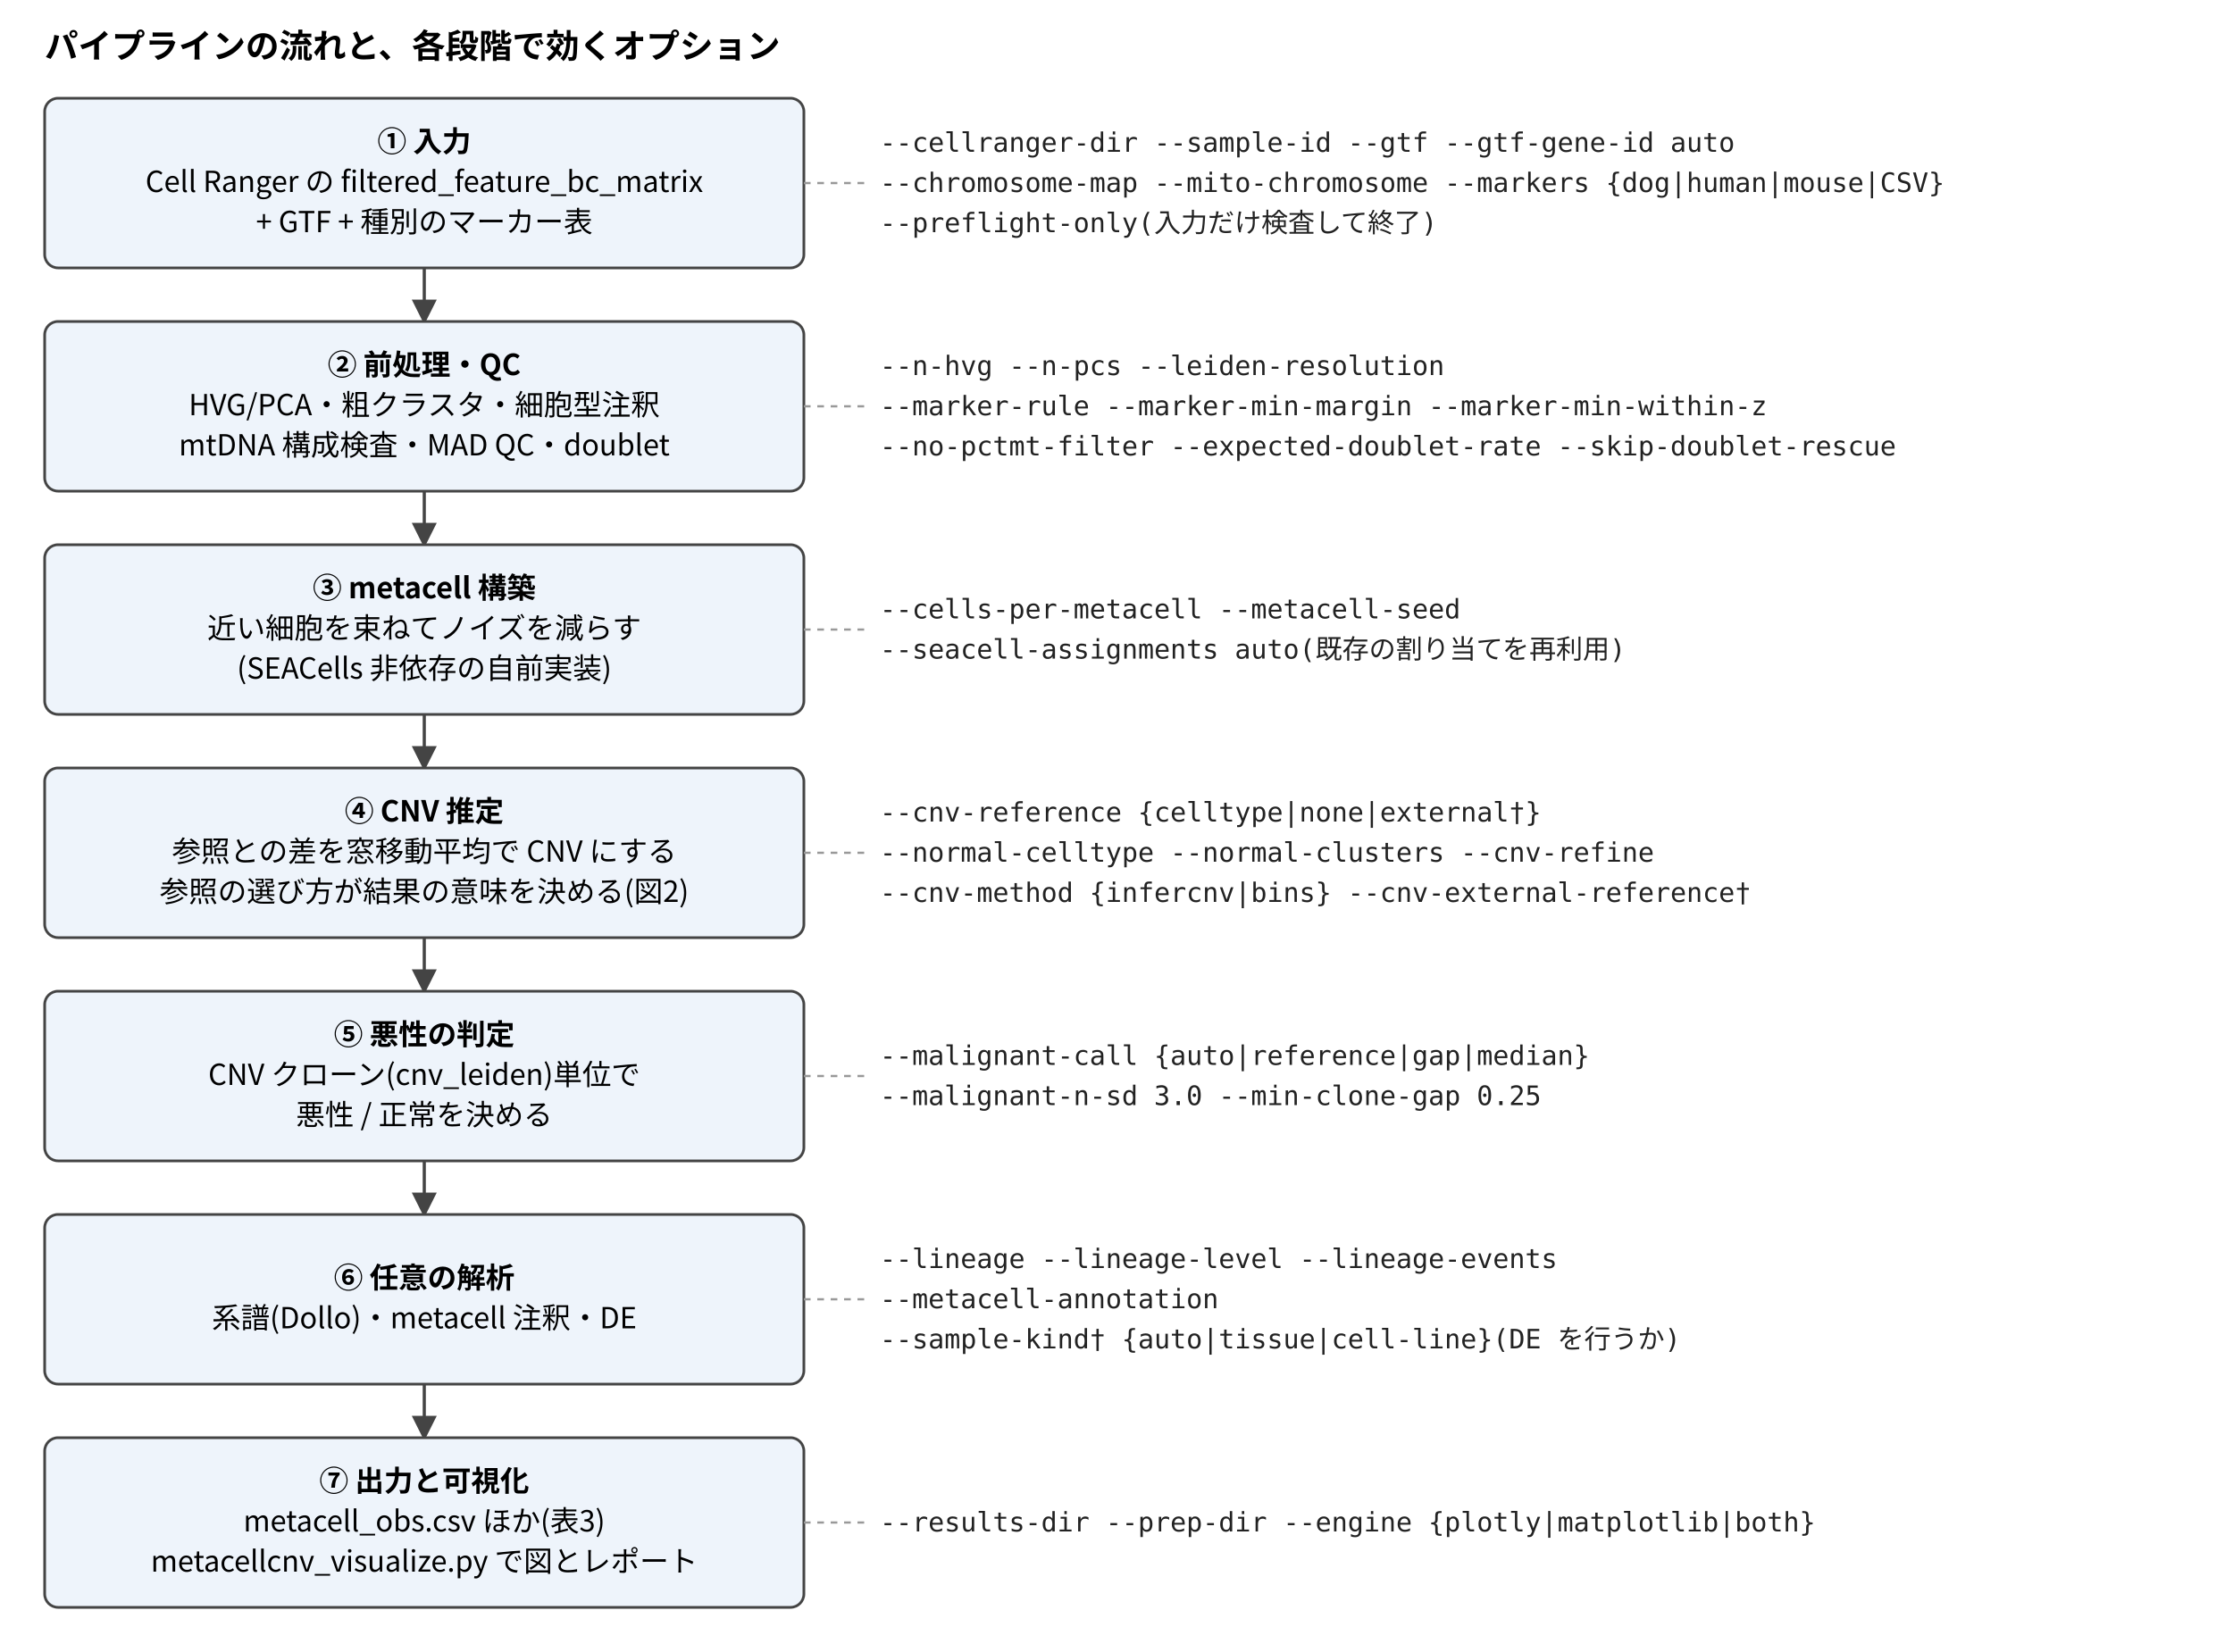
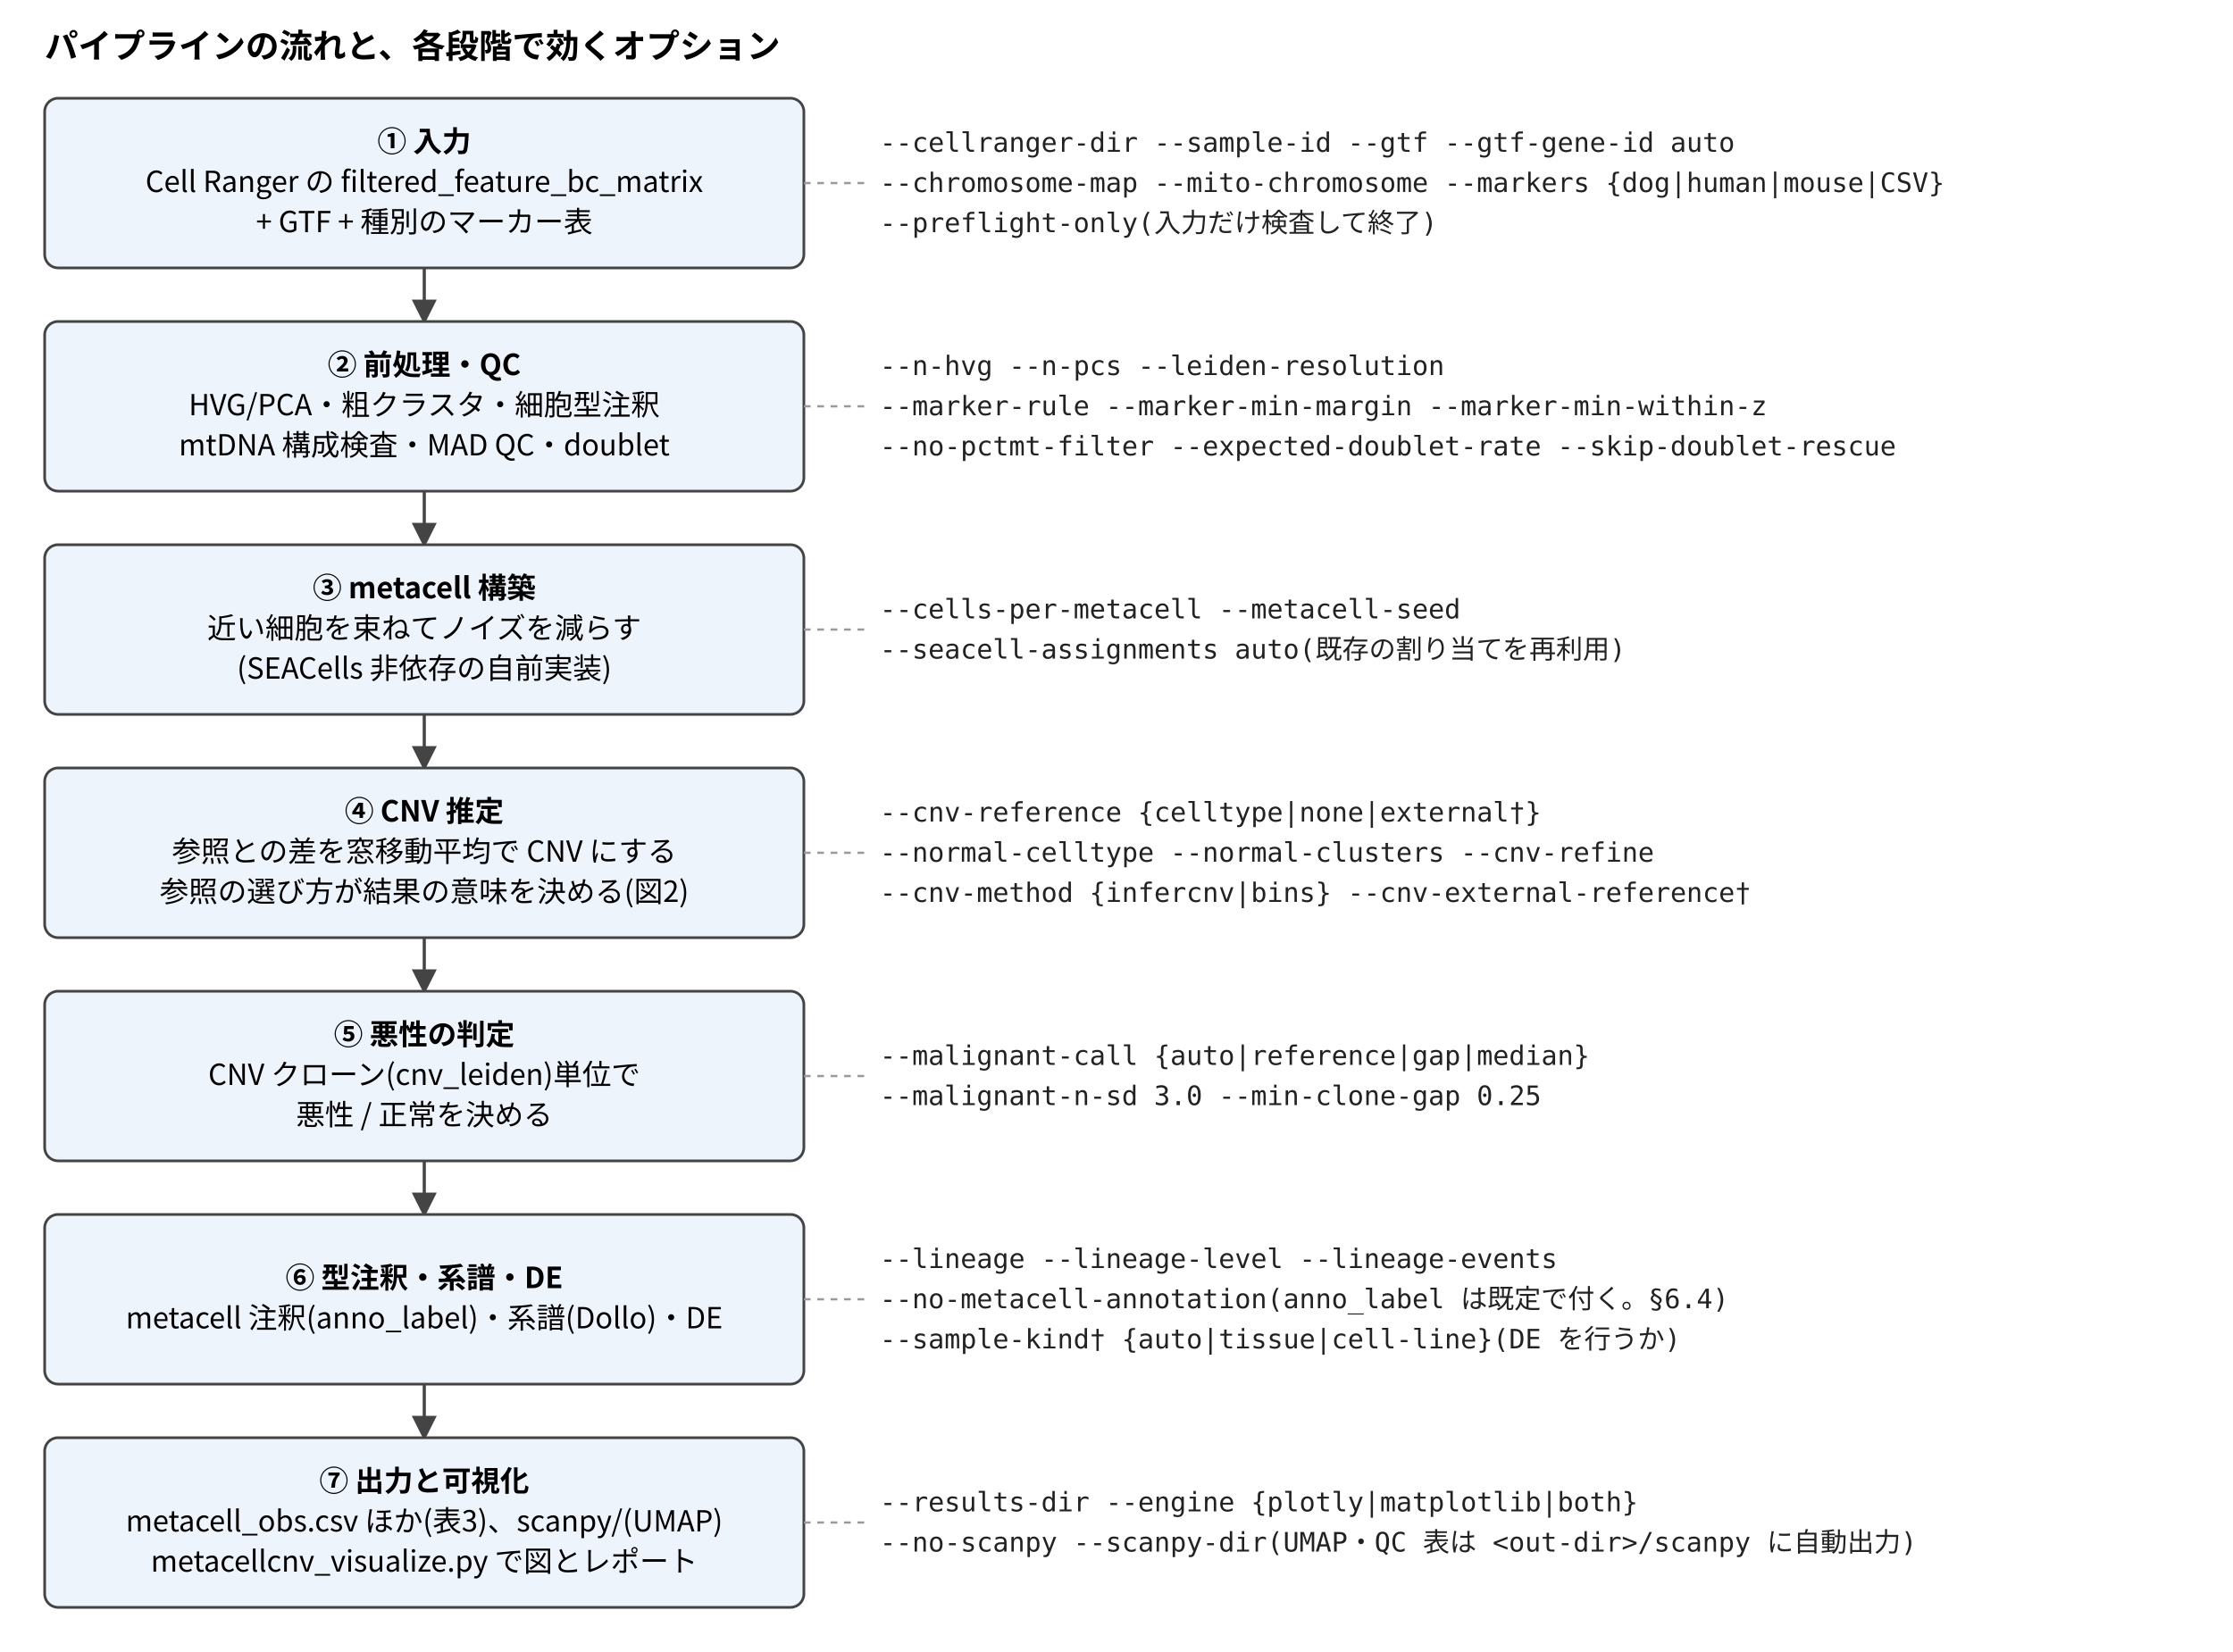
<svg xmlns="http://www.w3.org/2000/svg" viewBox="0 0 1000 740" width="1000" height="740" font-family="'Noto Sans CJK JP','Hiragino Sans','Yu Gothic','Meiryo','Helvetica Neue',Arial,sans-serif" font-size="13">
  <rect width="1000" height="740" fill="#ffffff" />
  <defs>
    <marker id="ar" markerWidth="8" markerHeight="8" refX="7" refY="4" orient="auto">
      <path d="M0,0 L8,4 L0,8 z" fill="#444" />
    </marker>
  </defs>
  <text x="20" y="26" font-size="15" font-weight="bold">パイプラインの流れと、各段階で効くオプション</text>
  <rect x="20" y="44" width="340" height="76" rx="6" fill="#eef4fb" stroke="#444" stroke-width="1.2" />
  <text x="190.0" y="68.0" text-anchor="middle" font-size="13" font-weight="bold">① 入力</text>
  <text x="190.0" y="86.0" text-anchor="middle" font-size="13">Cell Ranger の filtered_feature_bc_matrix</text>
  <text x="190.0" y="104.0" text-anchor="middle" font-size="13">+ GTF + 種別のマーカー表</text>
  <line x1="360" y1="82" x2="388" y2="82" stroke="#999" stroke-dasharray="3,3" />
  <text x="394" y="68" font-family="monospace" font-size="12" fill="#222">--cellranger-dir  --sample-id  --gtf  --gtf-gene-id auto</text>
  <text x="394" y="86" font-family="monospace" font-size="12" fill="#222">--chromosome-map  --mito-chromosome  --markers {dog|human|mouse|CSV}</text>
  <text x="394" y="104" font-family="monospace" font-size="12" fill="#222">--preflight-only(入力だけ検査して終了)</text>
  <line x1="190" y1="120" x2="190" y2="144" stroke="#444" stroke-width="1.4" marker-end="url(#ar)" />
  <rect x="20" y="144" width="340" height="76" rx="6" fill="#eef4fb" stroke="#444" stroke-width="1.2" />
  <text x="190.0" y="168.0" text-anchor="middle" font-size="13" font-weight="bold">② 前処理・QC</text>
  <text x="190.0" y="186.0" text-anchor="middle" font-size="13">HVG/PCA・粗クラスタ・細胞型注釈</text>
  <text x="190.0" y="204.0" text-anchor="middle" font-size="13">mtDNA 構成検査・MAD QC・doublet</text>
  <line x1="360" y1="182" x2="388" y2="182" stroke="#999" stroke-dasharray="3,3" />
  <text x="394" y="168" font-family="monospace" font-size="12" fill="#222">--n-hvg  --n-pcs  --leiden-resolution</text>
  <text x="394" y="186" font-family="monospace" font-size="12" fill="#222">--marker-rule  --marker-min-margin  --marker-min-within-z</text>
  <text x="394" y="204" font-family="monospace" font-size="12" fill="#222">--no-pctmt-filter  --expected-doublet-rate  --skip-doublet-rescue</text>
  <line x1="190" y1="220" x2="190" y2="244" stroke="#444" stroke-width="1.4" marker-end="url(#ar)" />
  <rect x="20" y="244" width="340" height="76" rx="6" fill="#eef4fb" stroke="#444" stroke-width="1.2" />
  <text x="190.0" y="268.0" text-anchor="middle" font-size="13" font-weight="bold">③ metacell 構築</text>
  <text x="190.0" y="286.0" text-anchor="middle" font-size="13">近い細胞を束ねてノイズを減らす</text>
  <text x="190.0" y="304.0" text-anchor="middle" font-size="13">(SEACells 非依存の自前実装)</text>
  <line x1="360" y1="282" x2="388" y2="282" stroke="#999" stroke-dasharray="3,3" />
  <text x="394" y="277" font-family="monospace" font-size="12" fill="#222">--cells-per-metacell  --metacell-seed</text>
  <text x="394" y="295" font-family="monospace" font-size="12" fill="#222">--seacell-assignments auto(既存の割り当てを再利用)</text>
  <line x1="190" y1="320" x2="190" y2="344" stroke="#444" stroke-width="1.4" marker-end="url(#ar)" />
  <rect x="20" y="344" width="340" height="76" rx="6" fill="#eef4fb" stroke="#444" stroke-width="1.2" />
  <text x="190.0" y="368.0" text-anchor="middle" font-size="13" font-weight="bold">④ CNV 推定</text>
  <text x="190.0" y="386.0" text-anchor="middle" font-size="13">参照との差を窓移動平均で CNV にする</text>
  <text x="190.0" y="404.0" text-anchor="middle" font-size="13">参照の選び方が結果の意味を決める(図2)</text>
  <line x1="360" y1="382" x2="388" y2="382" stroke="#999" stroke-dasharray="3,3" />
  <text x="394" y="368" font-family="monospace" font-size="12" fill="#222">--cnv-reference {celltype|none|external†}</text>
  <text x="394" y="386" font-family="monospace" font-size="12" fill="#222">--normal-celltype  --normal-clusters  --cnv-refine</text>
  <text x="394" y="404" font-family="monospace" font-size="12" fill="#222">--cnv-method {infercnv|bins}  --cnv-external-reference†</text>
  <line x1="190" y1="420" x2="190" y2="444" stroke="#444" stroke-width="1.4" marker-end="url(#ar)" />
  <rect x="20" y="444" width="340" height="76" rx="6" fill="#eef4fb" stroke="#444" stroke-width="1.2" />
  <text x="190.0" y="468.0" text-anchor="middle" font-size="13" font-weight="bold">⑤ 悪性の判定</text>
  <text x="190.0" y="486.0" text-anchor="middle" font-size="13">CNV クローン(cnv_leiden)単位で</text>
  <text x="190.0" y="504.0" text-anchor="middle" font-size="13">悪性 / 正常を決める</text>
  <line x1="360" y1="482" x2="388" y2="482" stroke="#999" stroke-dasharray="3,3" />
  <text x="394" y="477" font-family="monospace" font-size="12" fill="#222">--malignant-call {auto|reference|gap|median}</text>
  <text x="394" y="495" font-family="monospace" font-size="12" fill="#222">--malignant-n-sd 3.0  --min-clone-gap 0.25</text>
  <line x1="190" y1="520" x2="190" y2="544" stroke="#444" stroke-width="1.4" marker-end="url(#ar)" />
  <rect x="20" y="544" width="340" height="76" rx="6" fill="#eef4fb" stroke="#444" stroke-width="1.2" />
-   <text x="190.0" y="577.0" text-anchor="middle" font-size="13" font-weight="bold">⑥ 任意の解析</text>
-   <text x="190.0" y="595.0" text-anchor="middle" font-size="13">系譜(Dollo)・metacell 注釈・DE</text>
+   <text x="190.0" y="577.0" text-anchor="middle" font-size="13" font-weight="bold">⑥ 型注釈・系譜・DE</text>
+   <text x="190.0" y="595.0" text-anchor="middle" font-size="13">metacell 注釈(anno_label)・系譜(Dollo)・DE</text>
  <line x1="360" y1="582" x2="388" y2="582" stroke="#999" stroke-dasharray="3,3" />
  <text x="394" y="568" font-family="monospace" font-size="12" fill="#222">--lineage  --lineage-level  --lineage-events</text>
-   <text x="394" y="586" font-family="monospace" font-size="12" fill="#222">--metacell-annotation</text>
+   <text x="394" y="586" font-family="monospace" font-size="12" fill="#222">--no-metacell-annotation(anno_label は既定で付く。§6.4)</text>
  <text x="394" y="604" font-family="monospace" font-size="12" fill="#222">--sample-kind† {auto|tissue|cell-line}(DE を行うか)</text>
  <line x1="190" y1="620" x2="190" y2="644" stroke="#444" stroke-width="1.4" marker-end="url(#ar)" />
  <rect x="20" y="644" width="340" height="76" rx="6" fill="#eef4fb" stroke="#444" stroke-width="1.2" />
  <text x="190.0" y="668.0" text-anchor="middle" font-size="13" font-weight="bold">⑦ 出力と可視化</text>
-   <text x="190.0" y="686.0" text-anchor="middle" font-size="13">metacell_obs.csv ほか(表3)</text>
+   <text x="190.0" y="686.0" text-anchor="middle" font-size="13">metacell_obs.csv ほか(表3)、scanpy/(UMAP)</text>
  <text x="190.0" y="704.0" text-anchor="middle" font-size="13">metacellcnv_visualize.py で図とレポート</text>
  <line x1="360" y1="682" x2="388" y2="682" stroke="#999" stroke-dasharray="3,3" />
-   <text x="394" y="686" font-family="monospace" font-size="12" fill="#222">--results-dir  --prep-dir  --engine {plotly|matplotlib|both}</text>
+   <text x="394" y="677" font-family="monospace" font-size="12" fill="#222">--results-dir  --engine {plotly|matplotlib|both}</text>
+   <text x="394" y="695" font-family="monospace" font-size="12" fill="#222">--no-scanpy  --scanpy-dir(UMAP・QC 表は &lt;out-dir&gt;/scanpy に自動出力)</text>
</svg>
